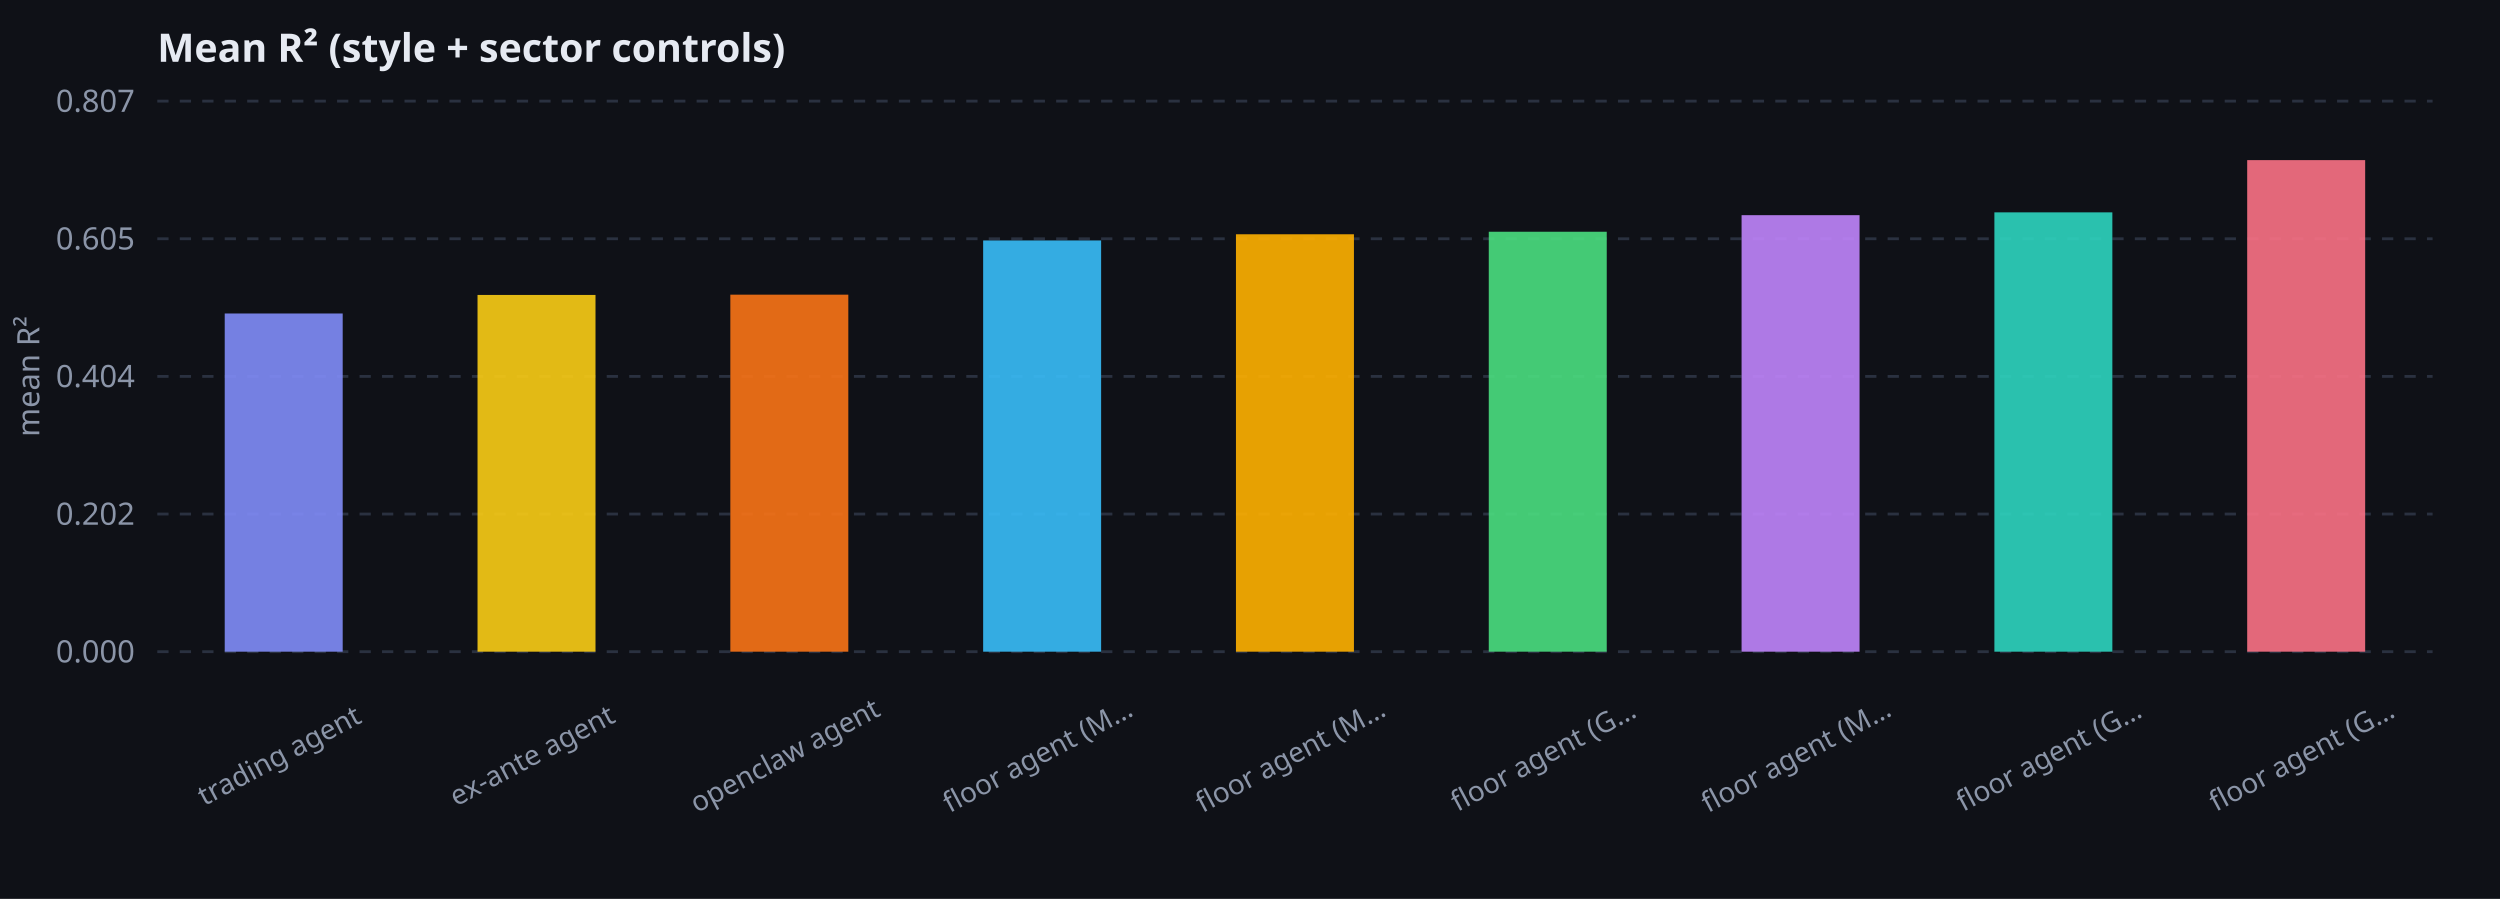
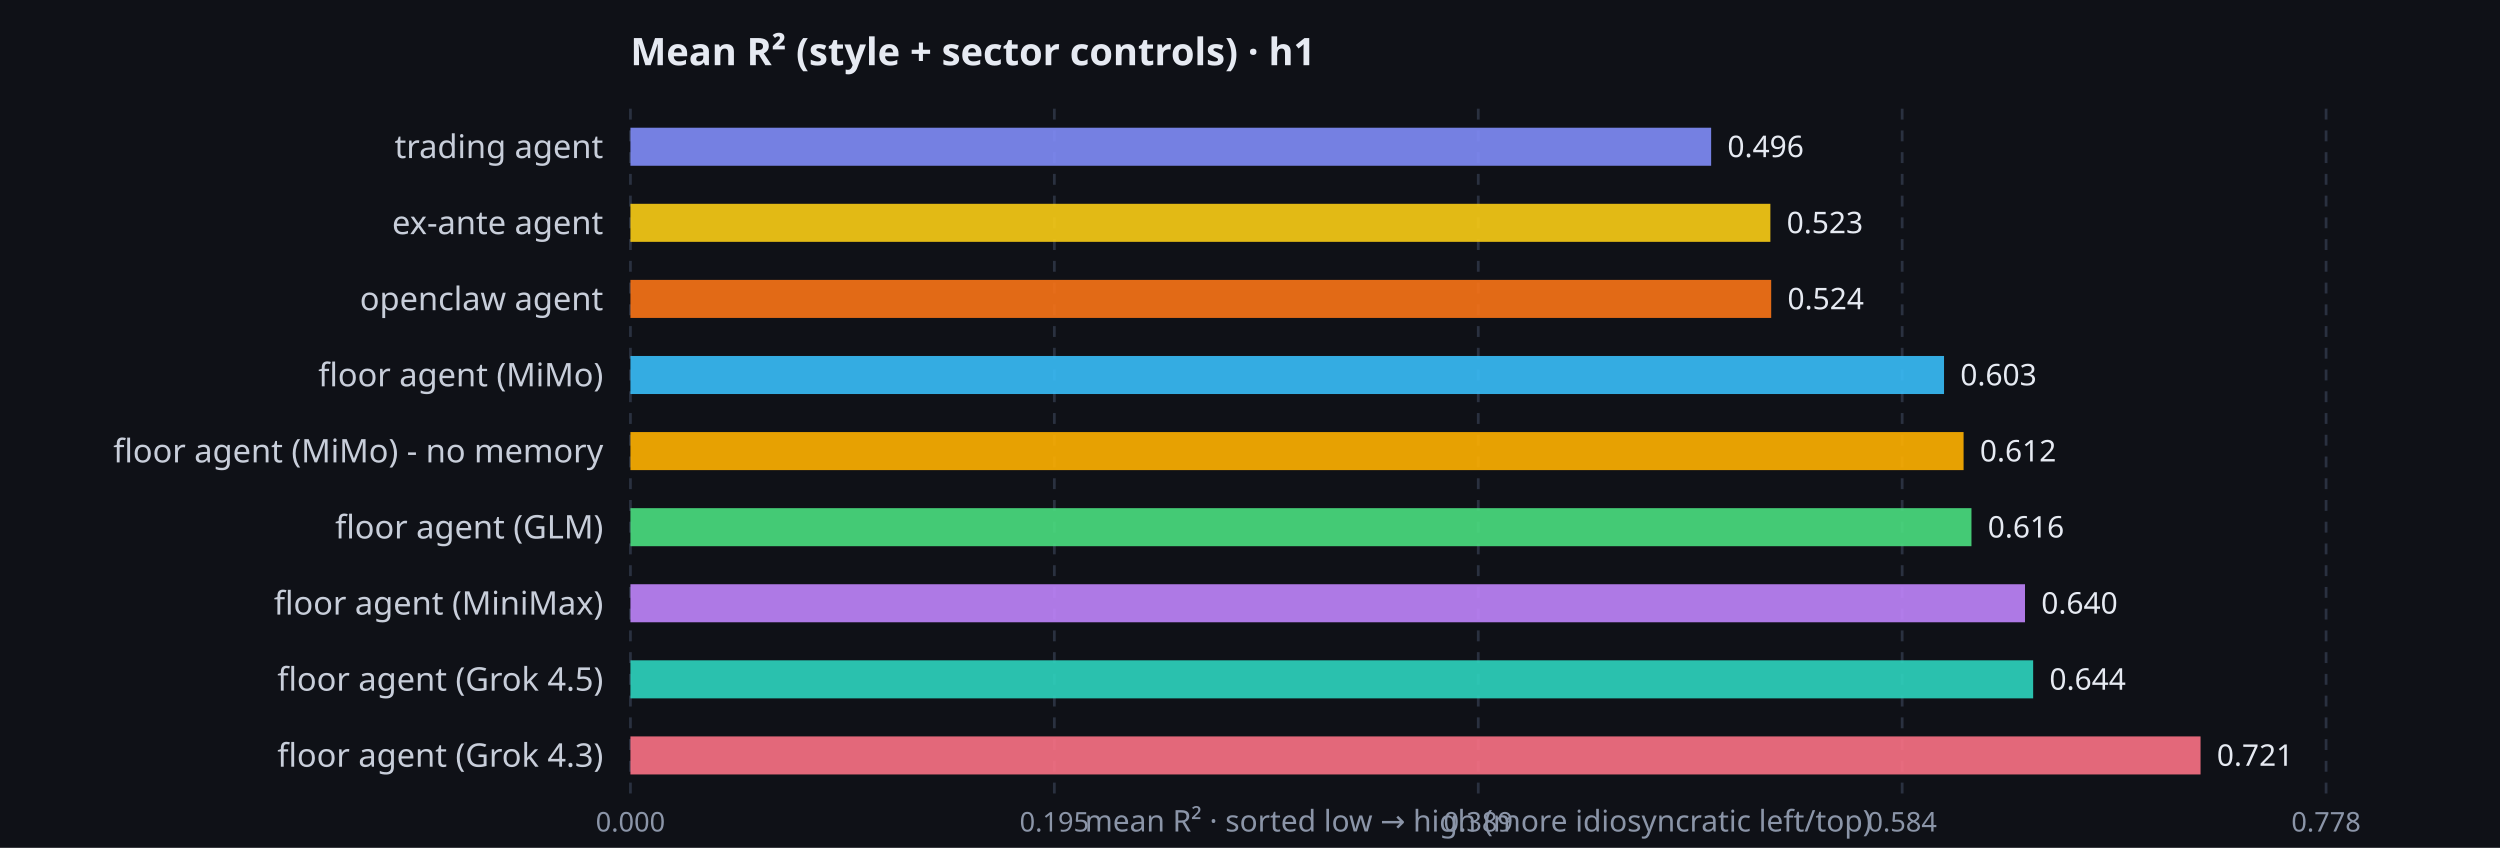
- <svg xmlns="http://www.w3.org/2000/svg" viewBox="0 0 890 320" role="img" aria-label="Mean R² (style + sector controls)">
-   <rect width="890" height="320" fill="#0f1117" />
-   <text x="56" y="22" fill="#e6eaf2" font-size="14" font-family="ui-sans-serif,system-ui,sans-serif" font-weight="600">Mean R² (style + sector controls)</text>
-   <line x1="56" y1="232.0" x2="866" y2="232.0" stroke="#2a3140" stroke-dasharray="4 4" />
-   <text x="48" y="232.0" fill="#8b95a8" font-size="11" text-anchor="end" dominant-baseline="middle" font-family="ui-sans-serif,system-ui,sans-serif">0.000</text>
-   <line x1="56" y1="183.0" x2="866" y2="183.0" stroke="#2a3140" stroke-dasharray="4 4" />
-   <text x="48" y="183.0" fill="#8b95a8" font-size="11" text-anchor="end" dominant-baseline="middle" font-family="ui-sans-serif,system-ui,sans-serif">0.202</text>
-   <line x1="56" y1="134.0" x2="866" y2="134.0" stroke="#2a3140" stroke-dasharray="4 4" />
-   <text x="48" y="134.0" fill="#8b95a8" font-size="11" text-anchor="end" dominant-baseline="middle" font-family="ui-sans-serif,system-ui,sans-serif">0.404</text>
-   <line x1="56" y1="85.0" x2="866" y2="85.0" stroke="#2a3140" stroke-dasharray="4 4" />
-   <text x="48" y="85.0" fill="#8b95a8" font-size="11" text-anchor="end" dominant-baseline="middle" font-family="ui-sans-serif,system-ui,sans-serif">0.605</text>
-   <line x1="56" y1="36.0" x2="866" y2="36.0" stroke="#2a3140" stroke-dasharray="4 4" />
-   <text x="48" y="36.0" fill="#8b95a8" font-size="11" text-anchor="end" dominant-baseline="middle" font-family="ui-sans-serif,system-ui,sans-serif">0.807</text>
-   <rect x="80.0" y="111.6" width="42.0" height="120.4" fill="#818cf8" opacity="0.9" />
-   <text x="101.0" y="272" fill="#8b95a8" font-size="10" text-anchor="middle" font-family="ui-sans-serif,system-ui,sans-serif" transform="rotate(-28 101.0,272)">trading agent</text>
-   <rect x="170.0" y="105.0" width="42.0" height="127.0" fill="#facc15" opacity="0.9" />
-   <text x="191.0" y="272" fill="#8b95a8" font-size="10" text-anchor="middle" font-family="ui-sans-serif,system-ui,sans-serif" transform="rotate(-28 191.0,272)">ex-ante agent</text>
-   <rect x="260.0" y="104.9" width="42.0" height="127.1" fill="#f97316" opacity="0.9" />
-   <text x="281.0" y="272" fill="#8b95a8" font-size="10" text-anchor="middle" font-family="ui-sans-serif,system-ui,sans-serif" transform="rotate(-28 281.0,272)">openclaw agent</text>
-   <rect x="350.0" y="85.6" width="42.0" height="146.4" fill="#38bdf8" opacity="0.9" />
-   <text x="371.0" y="272" fill="#8b95a8" font-size="10" text-anchor="middle" font-family="ui-sans-serif,system-ui,sans-serif" transform="rotate(-28 371.0,272)">floor agent (M…</text>
-   <rect x="440.0" y="83.4" width="42.0" height="148.6" fill="#ffb000" opacity="0.9" />
-   <text x="461.0" y="272" fill="#8b95a8" font-size="10" text-anchor="middle" font-family="ui-sans-serif,system-ui,sans-serif" transform="rotate(-28 461.0,272)">floor agent (M…</text>
-   <rect x="530.0" y="82.5" width="42.0" height="149.5" fill="#4ade80" opacity="0.9" />
-   <text x="551.0" y="272" fill="#8b95a8" font-size="10" text-anchor="middle" font-family="ui-sans-serif,system-ui,sans-serif" transform="rotate(-28 551.0,272)">floor agent (G…</text>
-   <rect x="620.0" y="76.6" width="42.0" height="155.4" fill="#c084fc" opacity="0.9" />
-   <text x="641.0" y="272" fill="#8b95a8" font-size="10" text-anchor="middle" font-family="ui-sans-serif,system-ui,sans-serif" transform="rotate(-28 641.0,272)">floor agent (M…</text>
-   <rect x="710.0" y="75.6" width="42.0" height="156.4" fill="#2dd4bf" opacity="0.9" />
-   <text x="731.0" y="272" fill="#8b95a8" font-size="10" text-anchor="middle" font-family="ui-sans-serif,system-ui,sans-serif" transform="rotate(-28 731.0,272)">floor agent (G…</text>
-   <rect x="800.0" y="57.0" width="42.0" height="175.0" fill="#fb7185" opacity="0.9" />
-   <text x="821.0" y="272" fill="#8b95a8" font-size="10" text-anchor="middle" font-family="ui-sans-serif,system-ui,sans-serif" transform="rotate(-28 821.0,272)">floor agent (G…</text>
-   <text x="14" y="134.0" fill="#8b95a8" font-size="11" text-anchor="middle" transform="rotate(-90 14,134.0)" font-family="ui-sans-serif,system-ui,sans-serif">mean R²</text>
+ <svg xmlns="http://www.w3.org/2000/svg" viewBox="0 0 920 312" role="img" aria-label="Mean R² (style + sector controls) · h1">
+   <rect width="920" height="312" fill="#0f1117" />
+   <text x="232" y="24" fill="#e6eaf2" font-size="14" font-family="ui-sans-serif,system-ui,sans-serif" font-weight="600">Mean R² (style + sector controls) · h1</text>
+   <line x1="232.0" y1="40" x2="232.0" y2="292" stroke="#2a3140" stroke-dasharray="4 4" />
+   <text x="232.0" y="306" fill="#8b95a8" font-size="10" text-anchor="middle" font-family="ui-sans-serif,system-ui,sans-serif">0.000</text>
+   <line x1="388.0" y1="40" x2="388.0" y2="292" stroke="#2a3140" stroke-dasharray="4 4" />
+   <text x="388.0" y="306" fill="#8b95a8" font-size="10" text-anchor="middle" font-family="ui-sans-serif,system-ui,sans-serif">0.195</text>
+   <line x1="544.0" y1="40" x2="544.0" y2="292" stroke="#2a3140" stroke-dasharray="4 4" />
+   <text x="544.0" y="306" fill="#8b95a8" font-size="10" text-anchor="middle" font-family="ui-sans-serif,system-ui,sans-serif">0.389</text>
+   <line x1="700.0" y1="40" x2="700.0" y2="292" stroke="#2a3140" stroke-dasharray="4 4" />
+   <text x="700.0" y="306" fill="#8b95a8" font-size="10" text-anchor="middle" font-family="ui-sans-serif,system-ui,sans-serif">0.584</text>
+   <line x1="856.0" y1="40" x2="856.0" y2="292" stroke="#2a3140" stroke-dasharray="4 4" />
+   <text x="856.0" y="306" fill="#8b95a8" font-size="10" text-anchor="middle" font-family="ui-sans-serif,system-ui,sans-serif">0.778</text>
+   <rect x="232.0" y="47.0" width="397.7" height="14" fill="#818cf8" opacity="0.9" />
+   <text x="222" y="54.0" fill="#c8ceda" font-size="12" text-anchor="end" dominant-baseline="middle" font-family="ui-sans-serif,system-ui,sans-serif">trading agent</text>
+   <text x="635.7" y="54.0" fill="#e6eaf2" font-size="11" dominant-baseline="middle" font-family="ui-sans-serif,system-ui,sans-serif">0.496</text>
+   <rect x="232.0" y="75.0" width="419.5" height="14" fill="#facc15" opacity="0.9" />
+   <text x="222" y="82.0" fill="#c8ceda" font-size="12" text-anchor="end" dominant-baseline="middle" font-family="ui-sans-serif,system-ui,sans-serif">ex-ante agent</text>
+   <text x="657.5" y="82.0" fill="#e6eaf2" font-size="11" dominant-baseline="middle" font-family="ui-sans-serif,system-ui,sans-serif">0.523</text>
+   <rect x="232.0" y="103.0" width="419.8" height="14" fill="#f97316" opacity="0.9" />
+   <text x="222" y="110.0" fill="#c8ceda" font-size="12" text-anchor="end" dominant-baseline="middle" font-family="ui-sans-serif,system-ui,sans-serif">openclaw agent</text>
+   <text x="657.8" y="110.0" fill="#e6eaf2" font-size="11" dominant-baseline="middle" font-family="ui-sans-serif,system-ui,sans-serif">0.524</text>
+   <rect x="232.0" y="131.0" width="483.4" height="14" fill="#38bdf8" opacity="0.9" />
+   <text x="222" y="138.0" fill="#c8ceda" font-size="12" text-anchor="end" dominant-baseline="middle" font-family="ui-sans-serif,system-ui,sans-serif">floor agent (MiMo)</text>
+   <text x="721.4" y="138.0" fill="#e6eaf2" font-size="11" dominant-baseline="middle" font-family="ui-sans-serif,system-ui,sans-serif">0.603</text>
+   <rect x="232.0" y="159.0" width="490.6" height="14" fill="#ffb000" opacity="0.9" />
+   <text x="222" y="166.0" fill="#c8ceda" font-size="12" text-anchor="end" dominant-baseline="middle" font-family="ui-sans-serif,system-ui,sans-serif">floor agent (MiMo) - no memory</text>
+   <text x="728.6" y="166.0" fill="#e6eaf2" font-size="11" dominant-baseline="middle" font-family="ui-sans-serif,system-ui,sans-serif">0.612</text>
+   <rect x="232.0" y="187.0" width="493.5" height="14" fill="#4ade80" opacity="0.9" />
+   <text x="222" y="194.0" fill="#c8ceda" font-size="12" text-anchor="end" dominant-baseline="middle" font-family="ui-sans-serif,system-ui,sans-serif">floor agent (GLM)</text>
+   <text x="731.5" y="194.0" fill="#e6eaf2" font-size="11" dominant-baseline="middle" font-family="ui-sans-serif,system-ui,sans-serif">0.616</text>
+   <rect x="232.0" y="215.0" width="513.2" height="14" fill="#c084fc" opacity="0.9" />
+   <text x="222" y="222.0" fill="#c8ceda" font-size="12" text-anchor="end" dominant-baseline="middle" font-family="ui-sans-serif,system-ui,sans-serif">floor agent (MiniMax)</text>
+   <text x="751.2" y="222.0" fill="#e6eaf2" font-size="11" dominant-baseline="middle" font-family="ui-sans-serif,system-ui,sans-serif">0.640</text>
+   <rect x="232.0" y="243.0" width="516.2" height="14" fill="#2dd4bf" opacity="0.9" />
+   <text x="222" y="250.0" fill="#c8ceda" font-size="12" text-anchor="end" dominant-baseline="middle" font-family="ui-sans-serif,system-ui,sans-serif">floor agent (Grok 4.5)</text>
+   <text x="754.2" y="250.0" fill="#e6eaf2" font-size="11" dominant-baseline="middle" font-family="ui-sans-serif,system-ui,sans-serif">0.644</text>
+   <rect x="232.0" y="271.0" width="577.8" height="14" fill="#fb7185" opacity="0.9" />
+   <text x="222" y="278.0" fill="#c8ceda" font-size="12" text-anchor="end" dominant-baseline="middle" font-family="ui-sans-serif,system-ui,sans-serif">floor agent (Grok 4.3)</text>
+   <text x="815.8" y="278.0" fill="#e6eaf2" font-size="11" dominant-baseline="middle" font-family="ui-sans-serif,system-ui,sans-serif">0.721</text>
+   <text x="544" y="306" fill="#8b95a8" font-size="11" text-anchor="middle" font-family="ui-sans-serif,system-ui,sans-serif">mean R² · sorted low → high (more idiosyncratic left/top)</text>
</svg>
